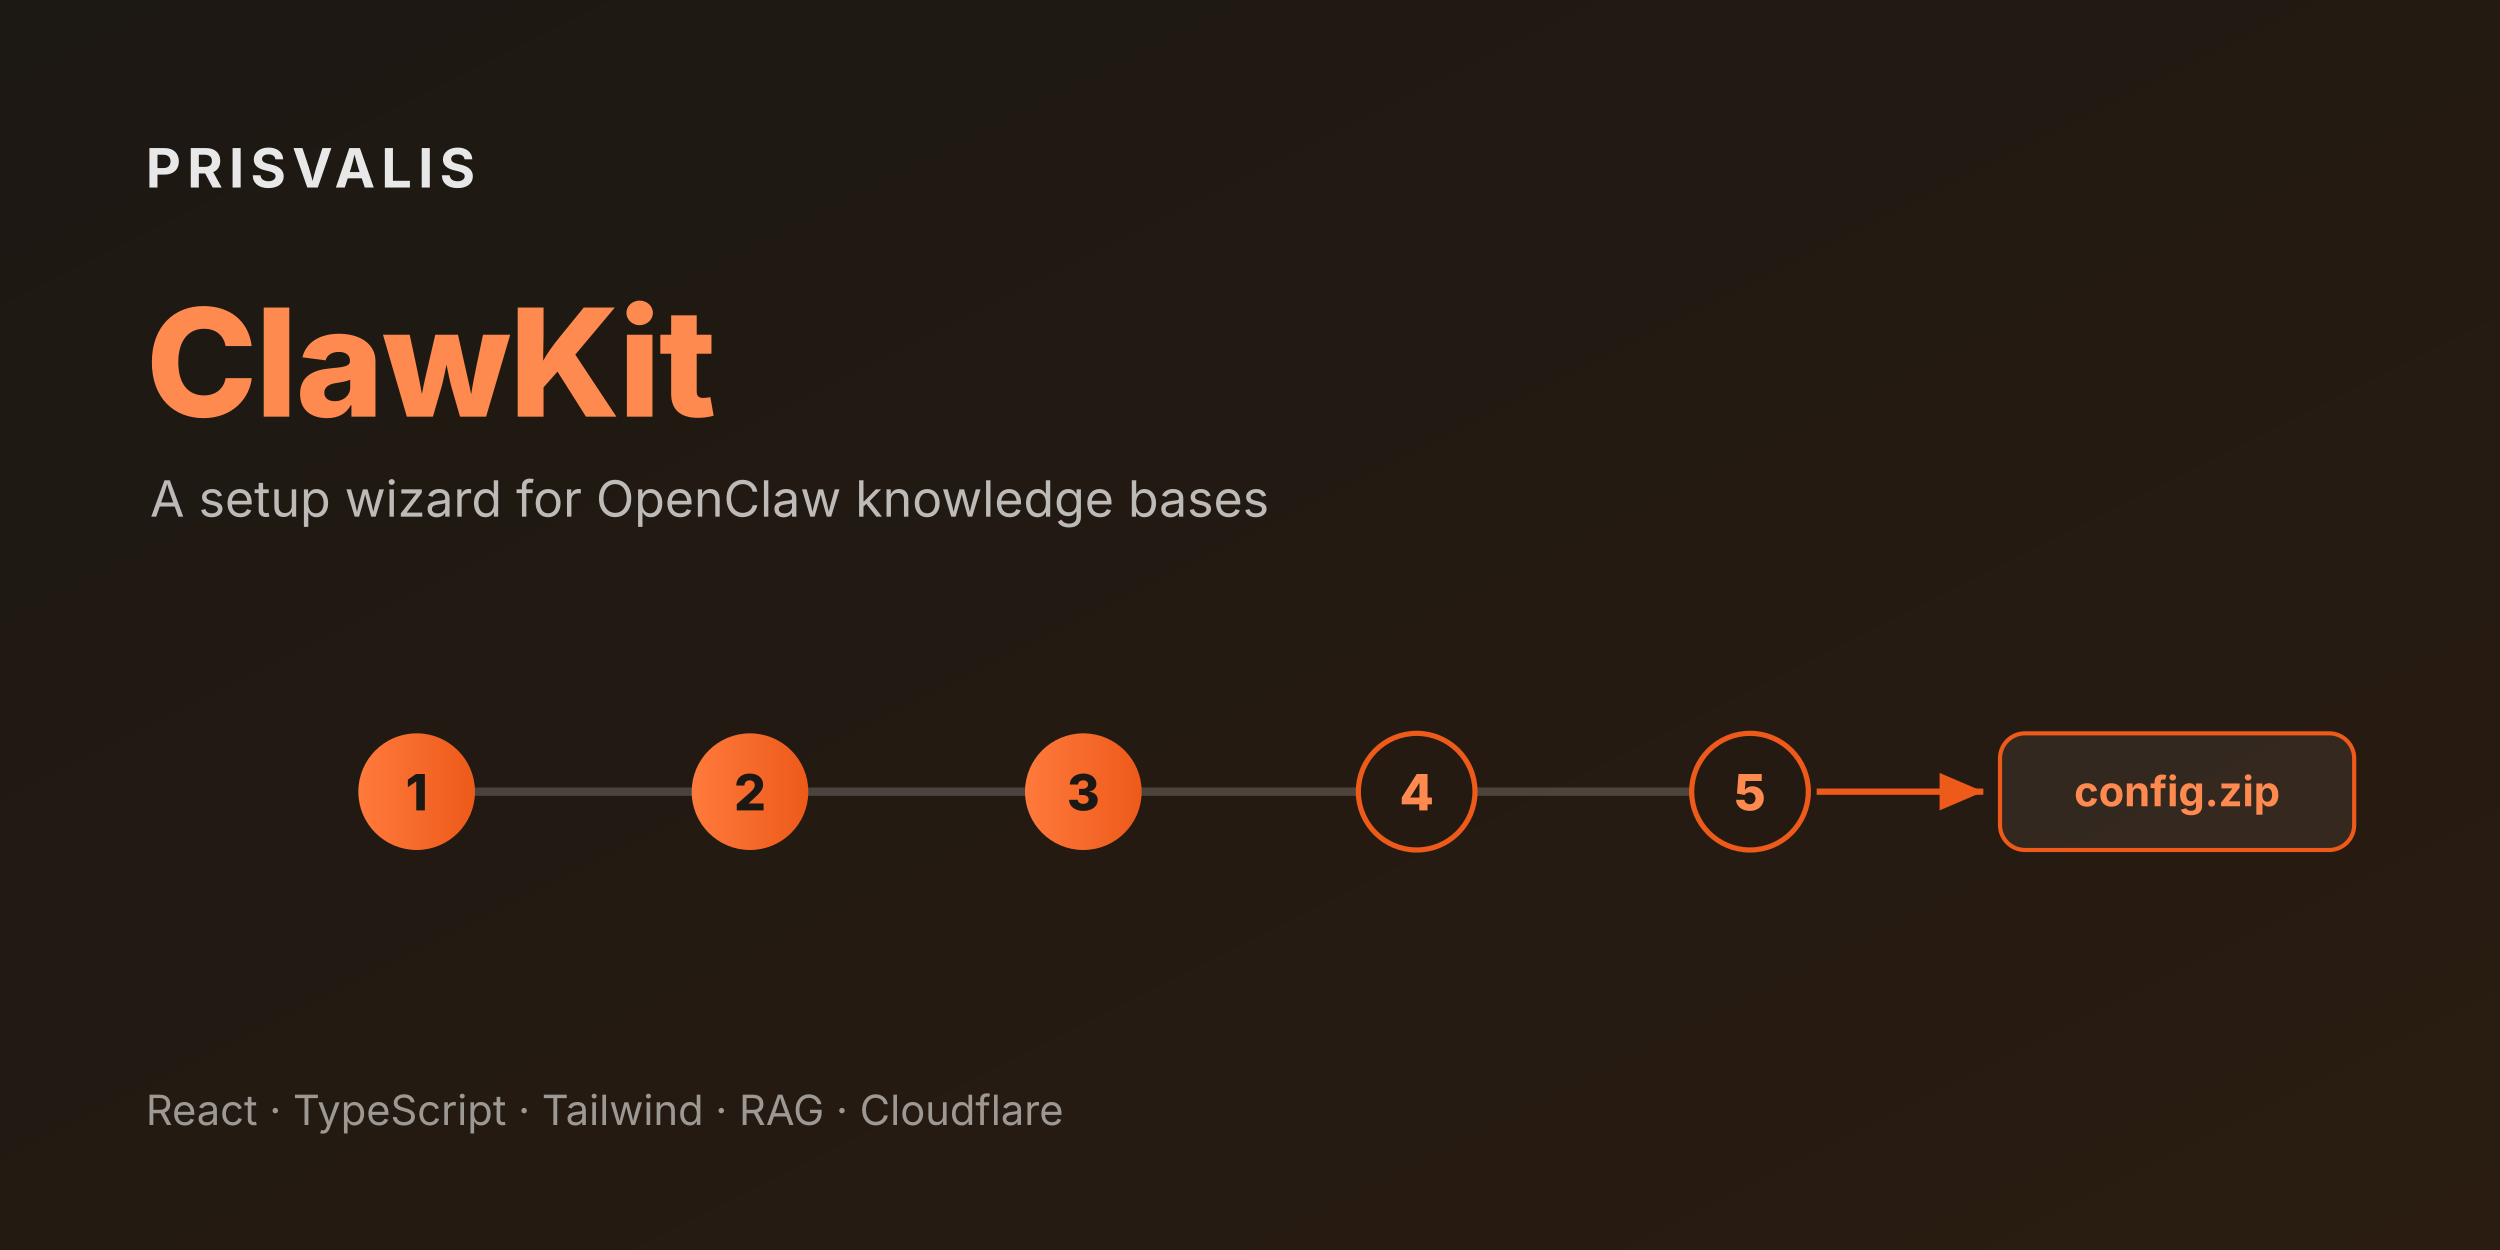
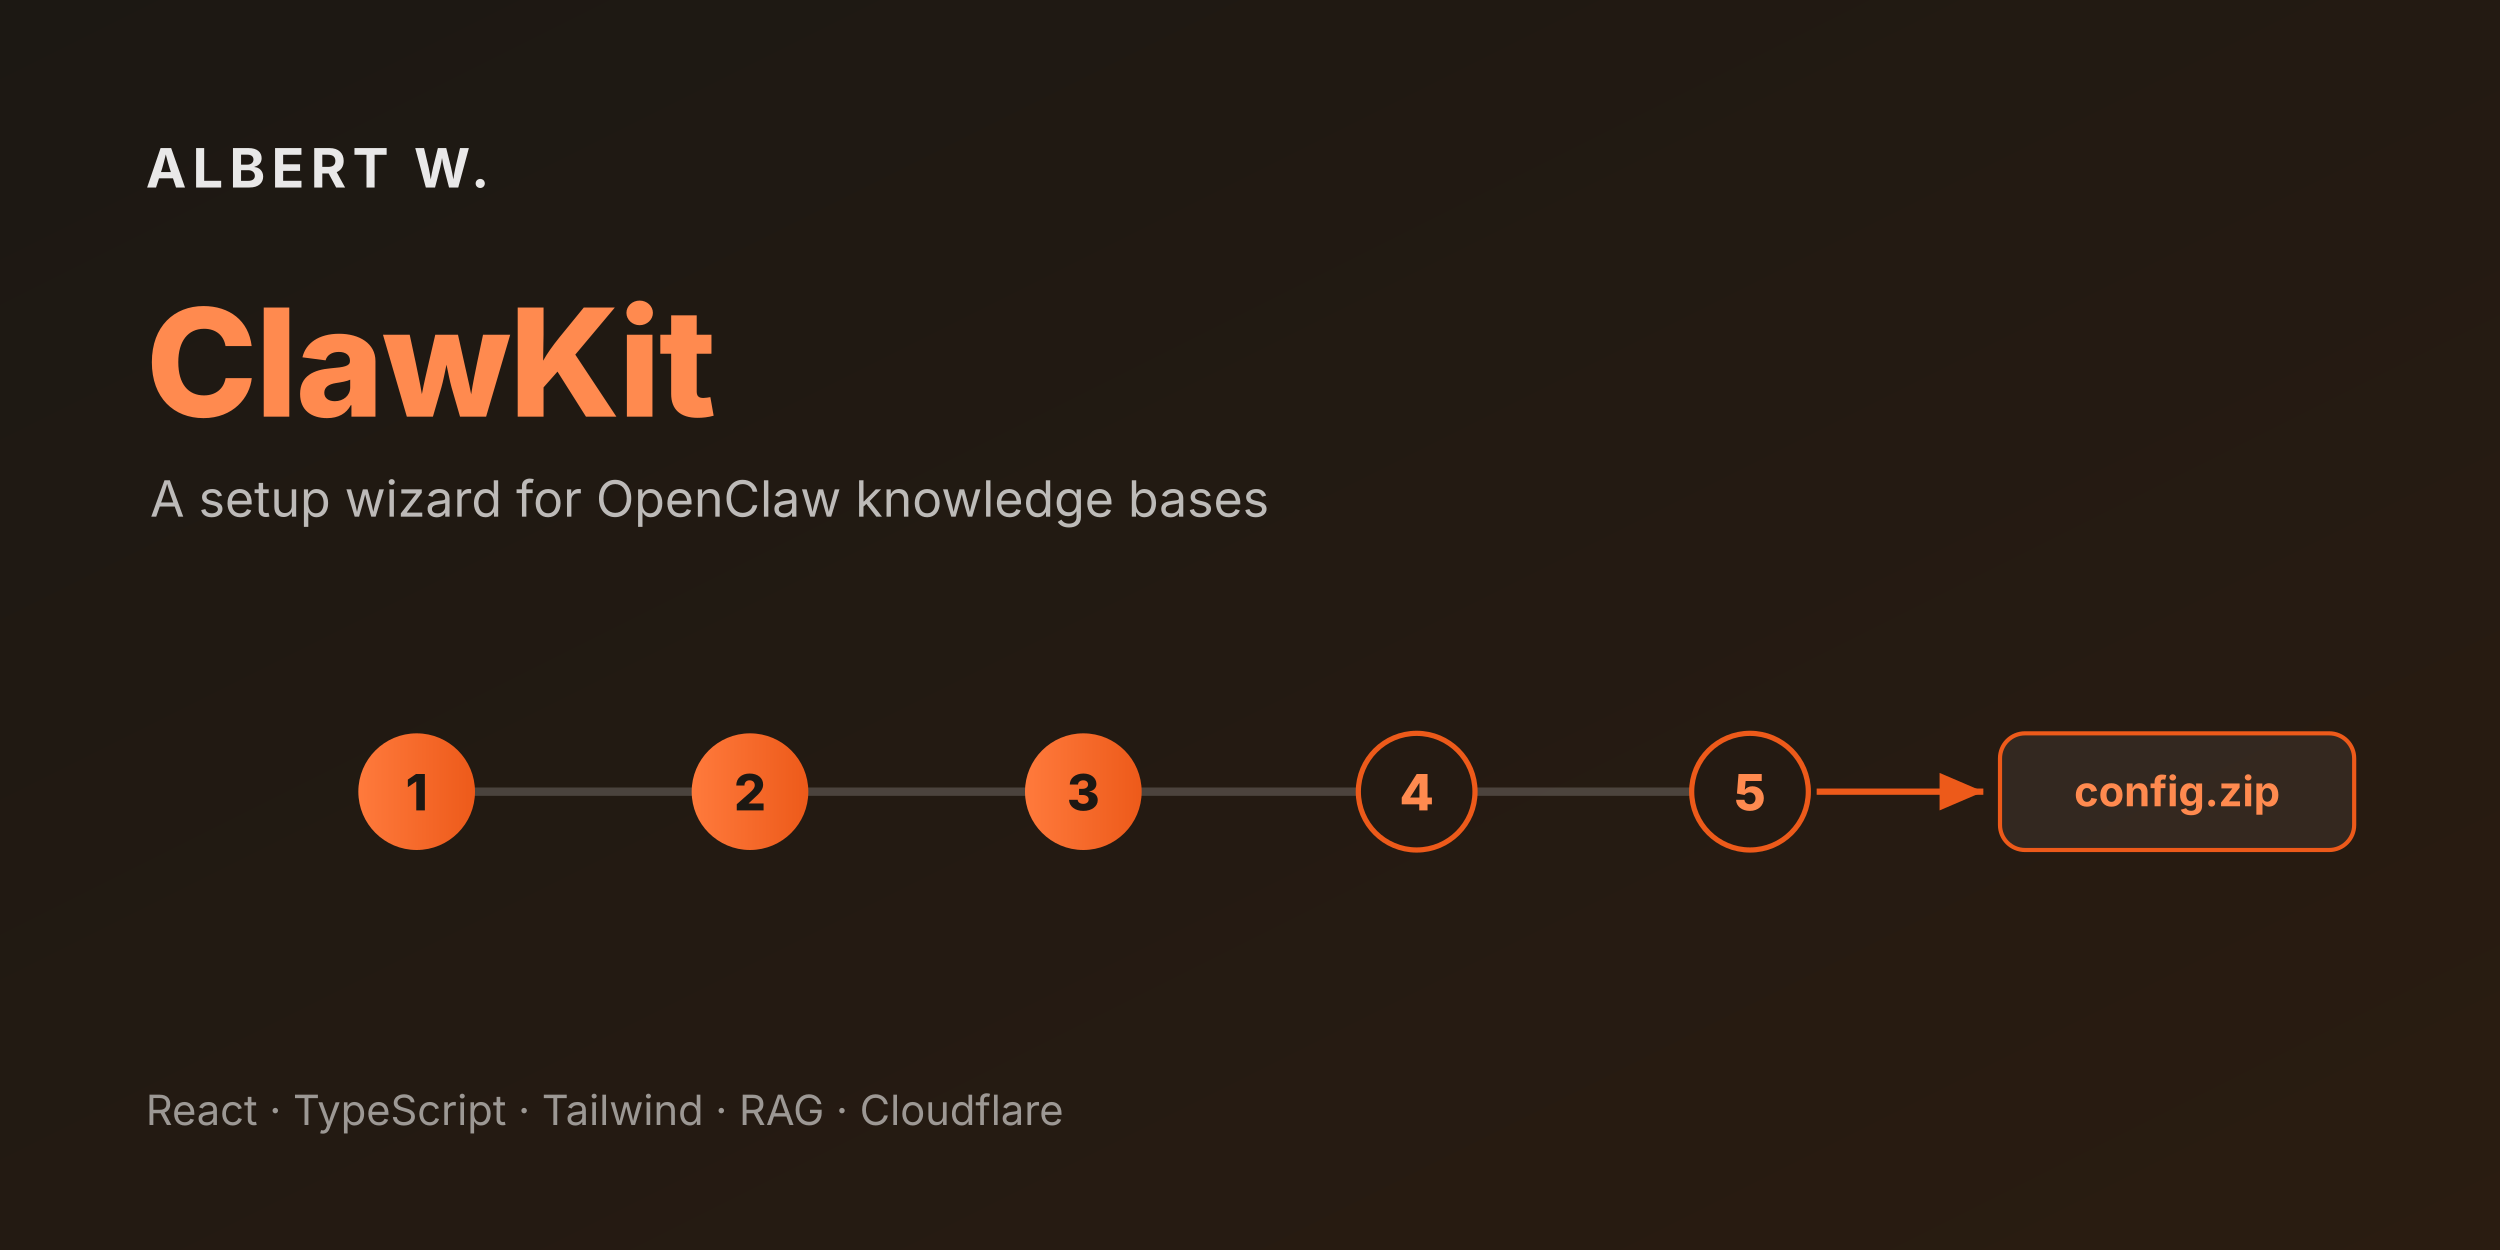
<svg xmlns="http://www.w3.org/2000/svg" viewBox="0 0 1200 600" width="1200" height="600" font-family="Inter, Helvetica, Arial, sans-serif">
  <defs>
    <linearGradient id="cbg" x1="0" y1="0" x2="1" y2="1">
      <stop offset="0" stop-color="#1c1813" />
      <stop offset="1" stop-color="#2a1c11" />
    </linearGradient>
    <linearGradient id="cstep" x1="0" y1="0" x2="1" y2="0">
      <stop offset="0" stop-color="#ff7a3c" />
      <stop offset="1" stop-color="#ed5a1a" />
    </linearGradient>
  </defs>
  <rect width="1200" height="600" fill="url(#cbg)" />
-   <text x="70" y="90" fill="#ffffff" font-size="26" font-weight="700" letter-spacing="3" opacity="0.9">PRISVALIS</text>
+   <text x="70" y="90" fill="#ffffff" font-size="26" font-weight="700" letter-spacing="3" opacity="0.9">ALBERT W.</text>
  <text x="70" y="200" fill="#ff8a4f" font-size="72" font-weight="800" letter-spacing="-1">ClawKit</text>
  <text x="72" y="248" fill="#ffffff" font-size="24" opacity="0.7">A setup wizard for OpenClaw knowledge bases</text>
  <g>
    <line x1="200" y1="380" x2="840" y2="380" stroke="#ffffff" stroke-opacity="0.18" stroke-width="4" />
    <line x1="200" y1="380" x2="520" y2="380" stroke="url(#cstep)" stroke-width="4" />
    <g font-size="24" font-weight="800" text-anchor="middle">
      <circle cx="200" cy="380" r="28" fill="url(#cstep)" />
      <text x="200" y="389" fill="#1c1813">1</text>
      <circle cx="360" cy="380" r="28" fill="url(#cstep)" />
      <text x="360" y="389" fill="#1c1813">2</text>
      <circle cx="520" cy="380" r="28" fill="url(#cstep)" />
      <text x="520" y="389" fill="#1c1813">3</text>
      <circle cx="680" cy="380" r="28" fill="#241a12" stroke="#ed5a1a" stroke-width="2.5" />
      <text x="680" y="389" fill="#ff8a4f">4</text>
      <circle cx="840" cy="380" r="28" fill="#241a12" stroke="#ed5a1a" stroke-width="2.5" />
      <text x="840" y="389" fill="#ff8a4f">5</text>
    </g>
    <g transform="translate(960, 352)">
      <rect x="0" y="0" width="170" height="56" rx="12" fill="#ffffff" fill-opacity="0.06" stroke="#ed5a1a" stroke-width="2" />
      <text x="85" y="35" fill="#ff8a4f" font-size="20" font-weight="700" text-anchor="middle">config.zip</text>
    </g>
    <path d="M872 380 H 952" stroke="#ed5a1a" stroke-width="3" fill="none" marker-end="url(#carr)" />
    <defs>
      <marker id="carr" markerWidth="10" markerHeight="10" refX="7" refY="3" orient="auto" markerUnits="strokeWidth">
        <path d="M0 0 L7 3 L0 6 z" fill="#ed5a1a" />
      </marker>
    </defs>
  </g>
  <text x="70" y="540" fill="#ffffff" font-size="20" opacity="0.55">React · TypeScript · Tailwind · RAG · Cloudflare</text>
</svg>
